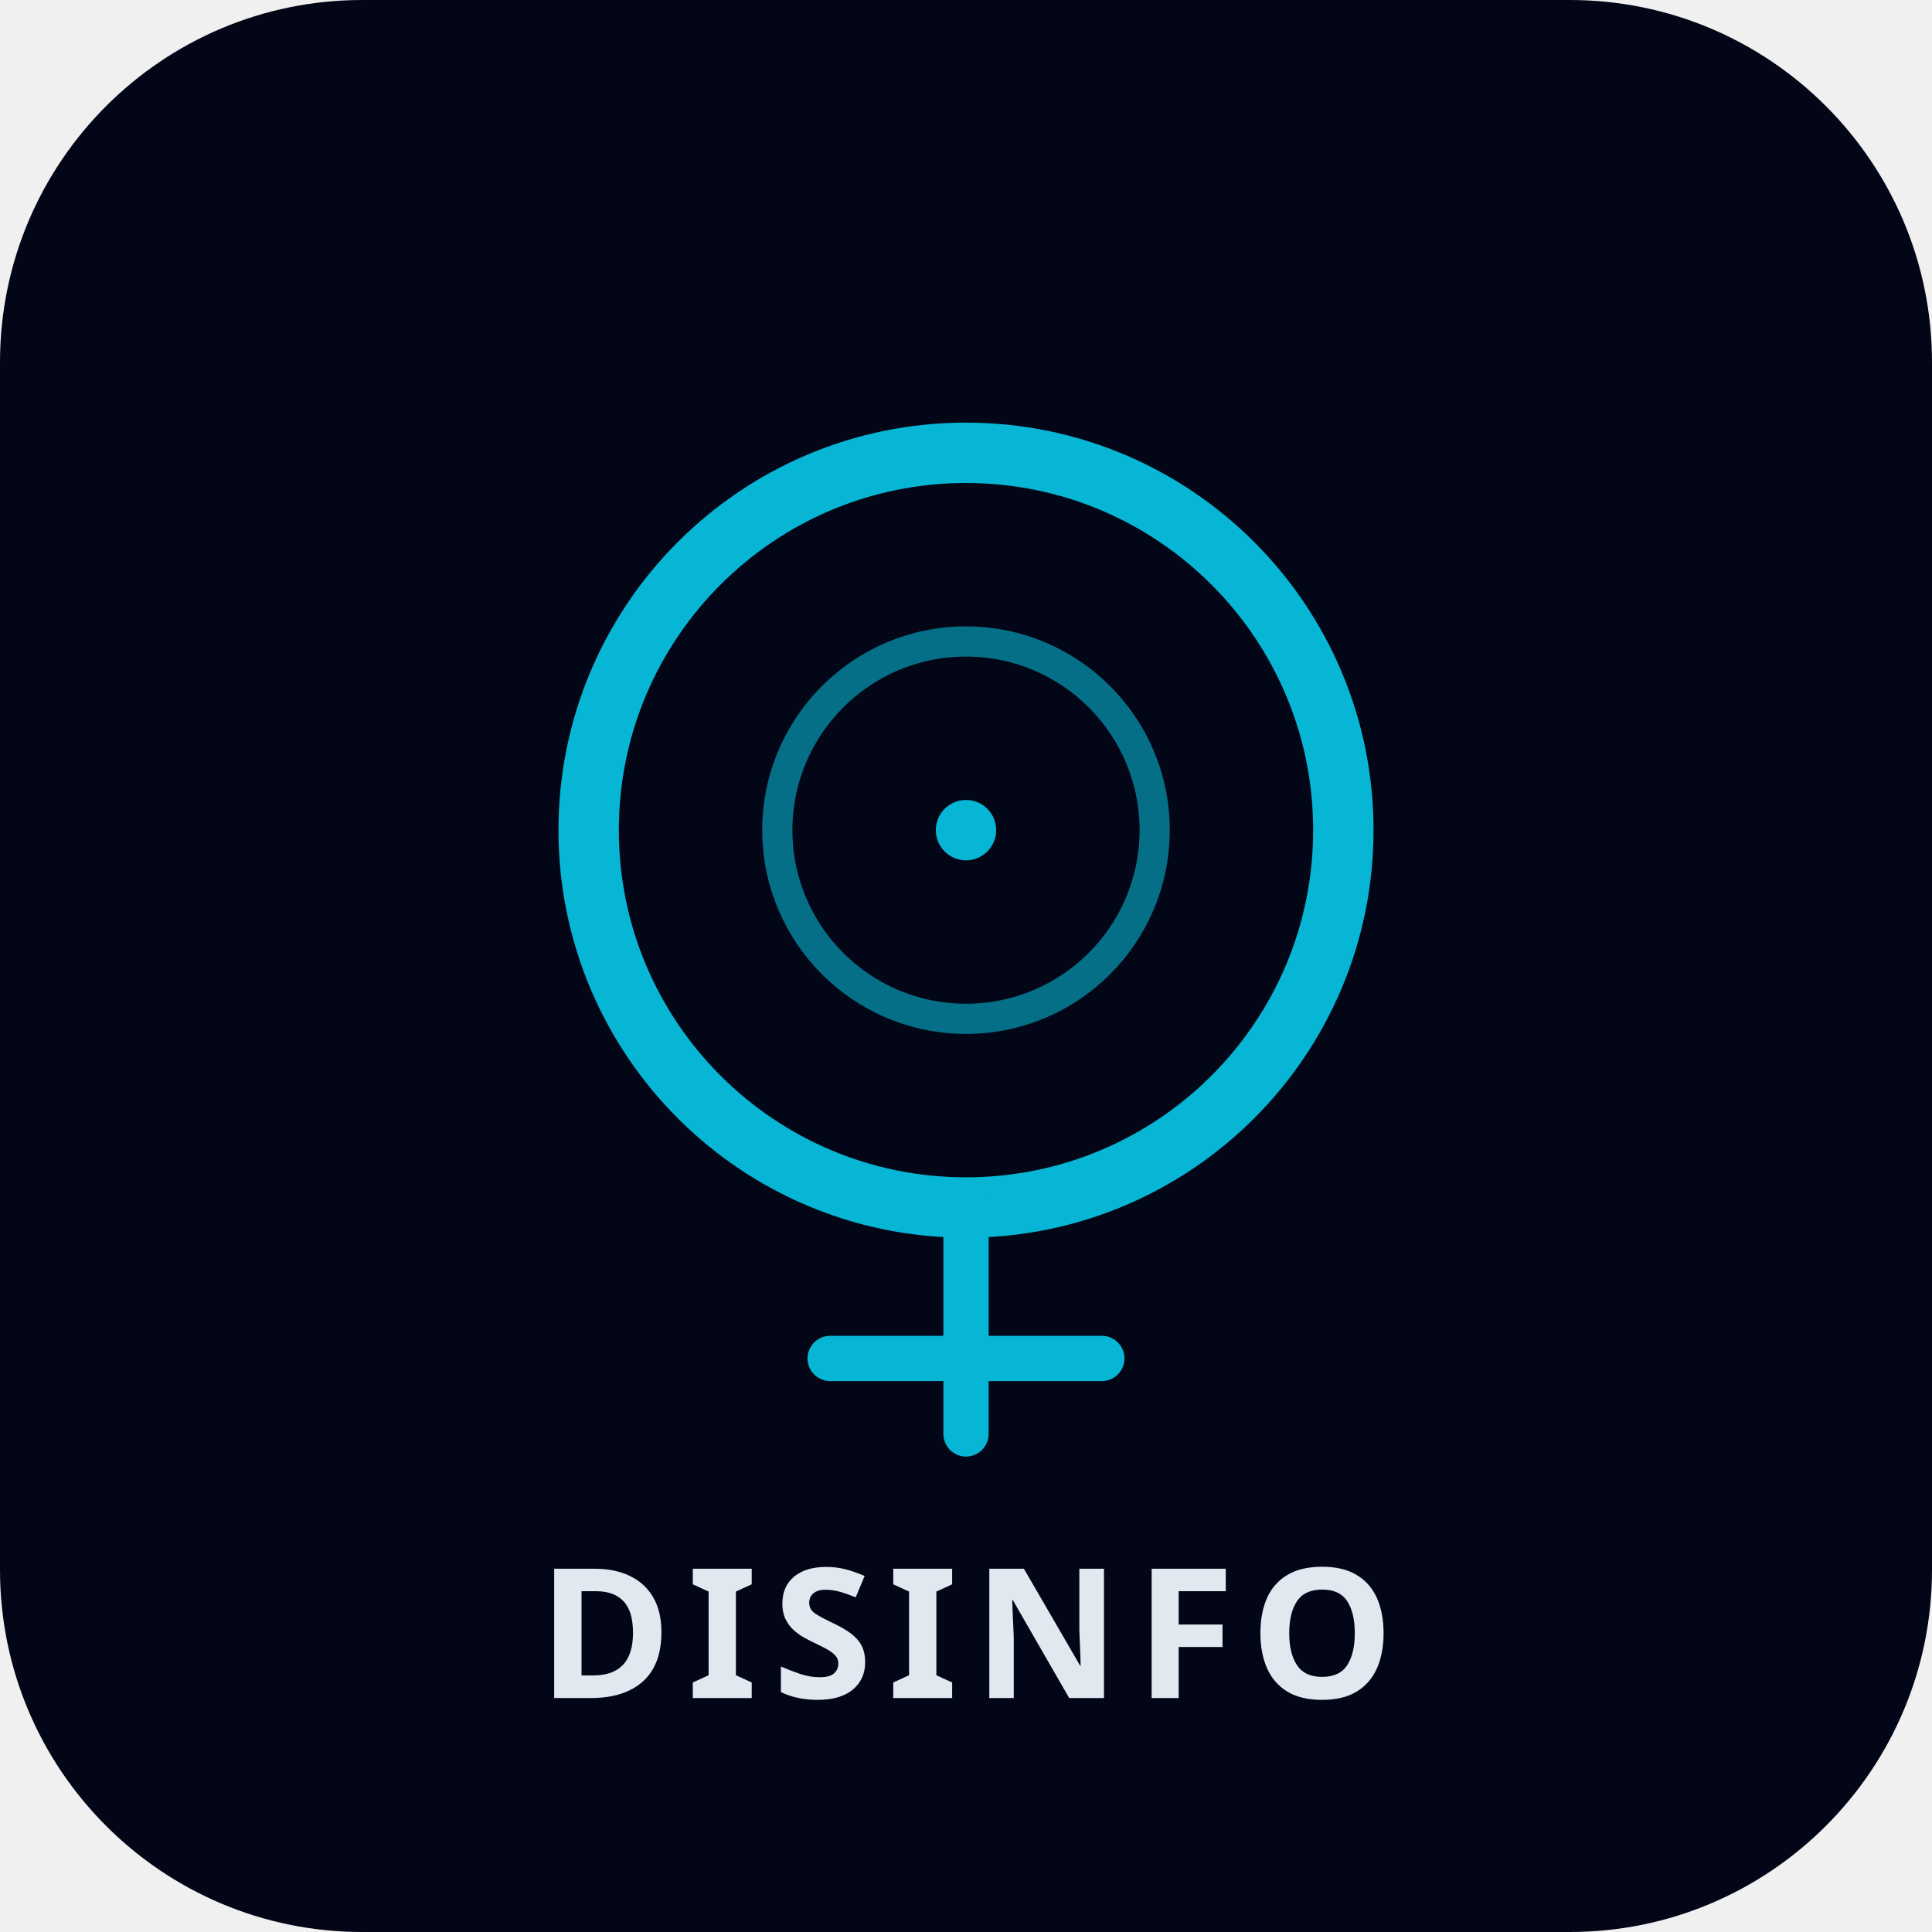
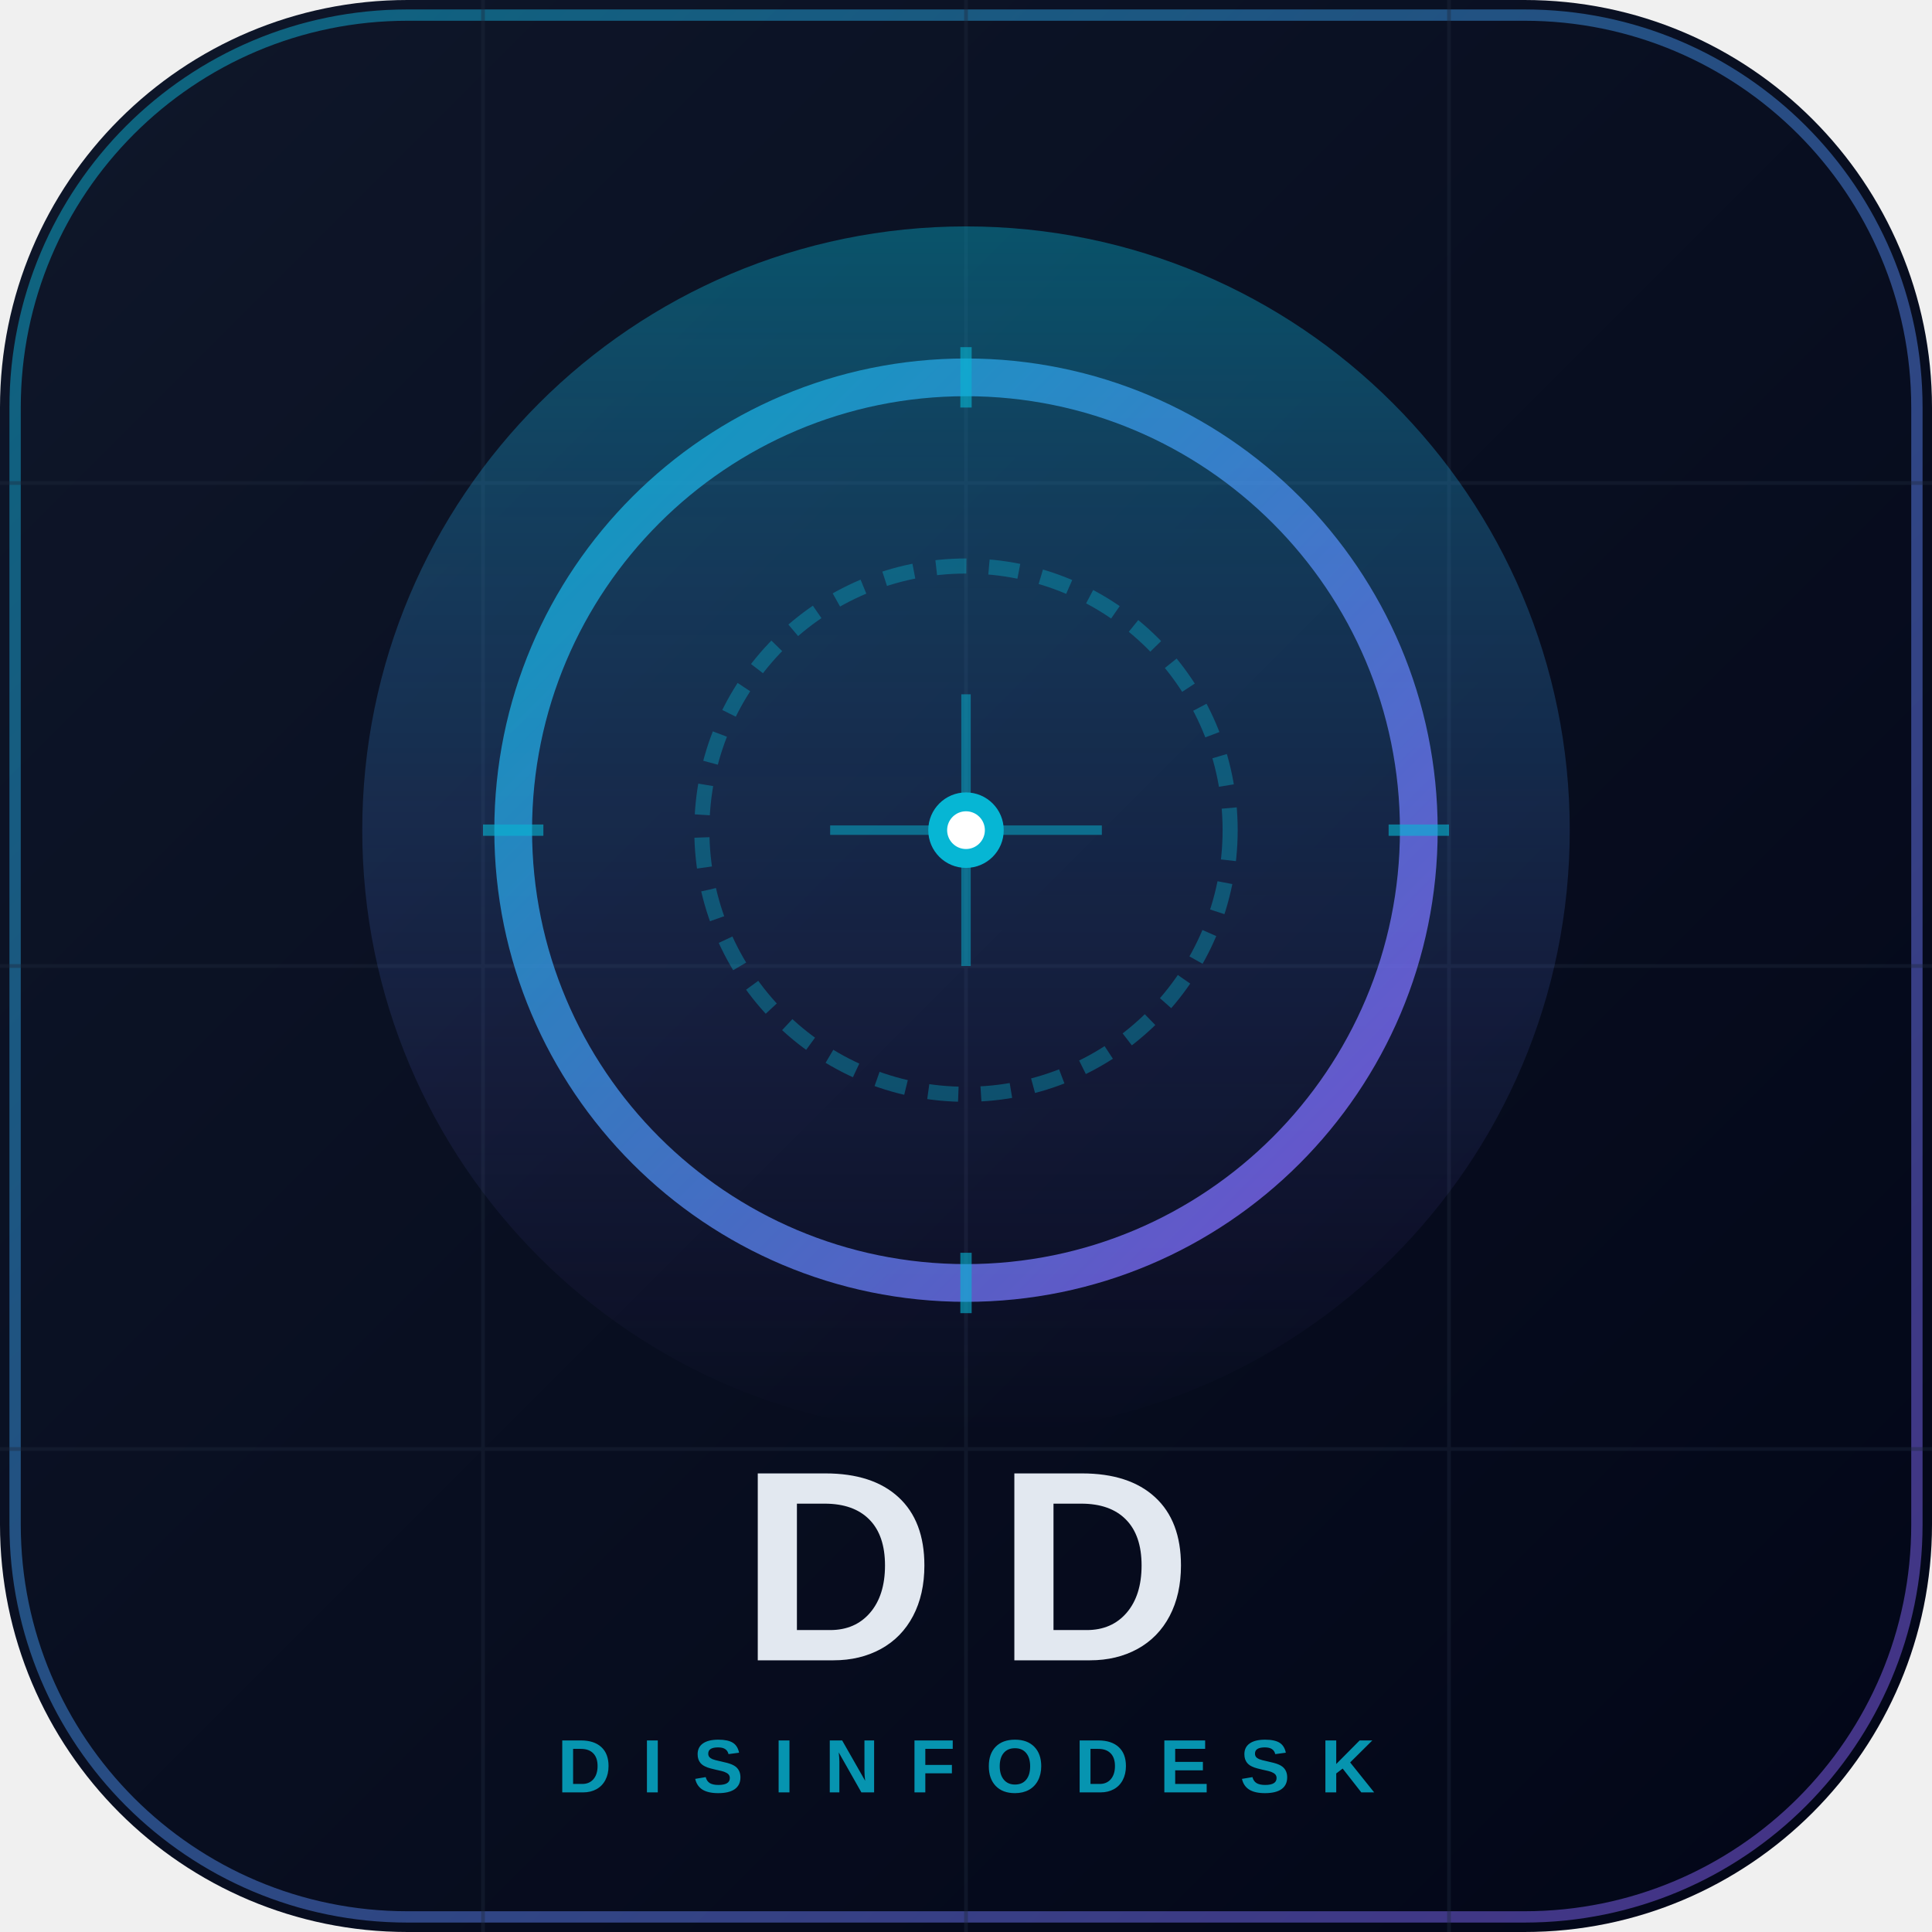
<svg xmlns="http://www.w3.org/2000/svg" viewBox="0 0 512 512">
-   <rect width="512" height="512" rx="96" fill="#020617" />
-   <circle cx="256" cy="220" r="100" fill="none" stroke="#06b6d4" stroke-width="16" />
-   <circle cx="256" cy="220" r="50" fill="none" stroke="#06b6d4" stroke-width="8" opacity="0.6" />
-   <circle cx="256" cy="220" r="8" fill="#06b6d4" />
-   <line x1="256" y1="320" x2="256" y2="380" stroke="#06b6d4" stroke-width="12" stroke-linecap="round" />
-   <line x1="220" y1="360" x2="292" y2="360" stroke="#06b6d4" stroke-width="12" stroke-linecap="round" />
-   <text x="256" y="450" font-family="system-ui,sans-serif" font-size="48" font-weight="800" fill="#e2e8f0" text-anchor="middle" letter-spacing="4">DISINFO</text>
+   <defs>
+     <linearGradient id="bg" x1="0" y1="0" x2="1" y2="1">
+       <stop offset="0%" stop-color="#0f172a" />
+       <stop offset="100%" stop-color="#020617" />
+     </linearGradient>
+     <linearGradient id="ring" x1="0" y1="0" x2="1" y2="1">
+       <stop offset="0%" stop-color="#06b6d4" />
+       <stop offset="100%" stop-color="#8b5cf6" />
+     </linearGradient>
+     <linearGradient id="glow" x1="0.5" y1="0" x2="0.5" y2="1">
+       <stop offset="0%" stop-color="#06b6d4" stop-opacity="0.4" />
+       <stop offset="100%" stop-color="#8b5cf6" stop-opacity="0" />
+     </linearGradient>
+   </defs>
+   <rect width="512" height="512" rx="108" fill="url(#bg)" />
+   <rect x="4" y="4" width="504" height="504" rx="104" fill="none" stroke="url(#ring)" stroke-width="3" opacity="0.5" />
+   <g stroke="#1e293b" stroke-width="1" opacity="0.4">
+     <line x1="128" y1="0" x2="128" y2="512" />
+     <line x1="256" y1="0" x2="256" y2="512" />
+     <line x1="384" y1="0" x2="384" y2="512" />
+     <line x1="0" y1="128" x2="512" y2="128" />
+     <line x1="0" y1="256" x2="512" y2="256" />
+     <line x1="0" y1="384" x2="512" y2="384" />
+   </g>
+   <ellipse cx="256" cy="220" rx="160" ry="160" fill="url(#glow)" />
+   <circle cx="256" cy="220" r="120" fill="none" stroke="url(#ring)" stroke-width="10" opacity="0.8" />
+   <g stroke="#06b6d4" stroke-width="3" opacity="0.6">
+     <line x1="256" y1="92" x2="256" y2="108" />
+     <line x1="256" y1="332" x2="256" y2="348" />
+     <line x1="128" y1="220" x2="144" y2="220" />
+     <line x1="368" y1="220" x2="384" y2="220" />
+   </g>
+   <circle cx="256" cy="220" r="70" fill="none" stroke="#06b6d4" stroke-width="4" opacity="0.35" stroke-dasharray="8 6" />
+   <line x1="220" y1="220" x2="292" y2="220" stroke="#06b6d4" stroke-width="2.5" opacity="0.5" />
+   <line x1="256" y1="184" x2="256" y2="256" stroke="#06b6d4" stroke-width="2.5" opacity="0.5" />
+   <circle cx="256" cy="220" r="10" fill="#06b6d4" />
+   <circle cx="256" cy="220" r="5" fill="#fff" />
+   <g transform="translate(256,220)" opacity="0">
+     
+   </g>
+   <text x="256" y="440" font-family="'Segoe UI','Helvetica Neue',Arial,sans-serif" font-size="72" font-weight="800" fill="#e2e8f0" text-anchor="middle" letter-spacing="16">DD</text>
+   <text x="256" y="475" font-family="'Segoe UI','Helvetica Neue',Arial,sans-serif" font-size="20" font-weight="600" fill="#06b6d4" text-anchor="middle" letter-spacing="8" opacity="0.8">DISINFODESK</text>
</svg>
